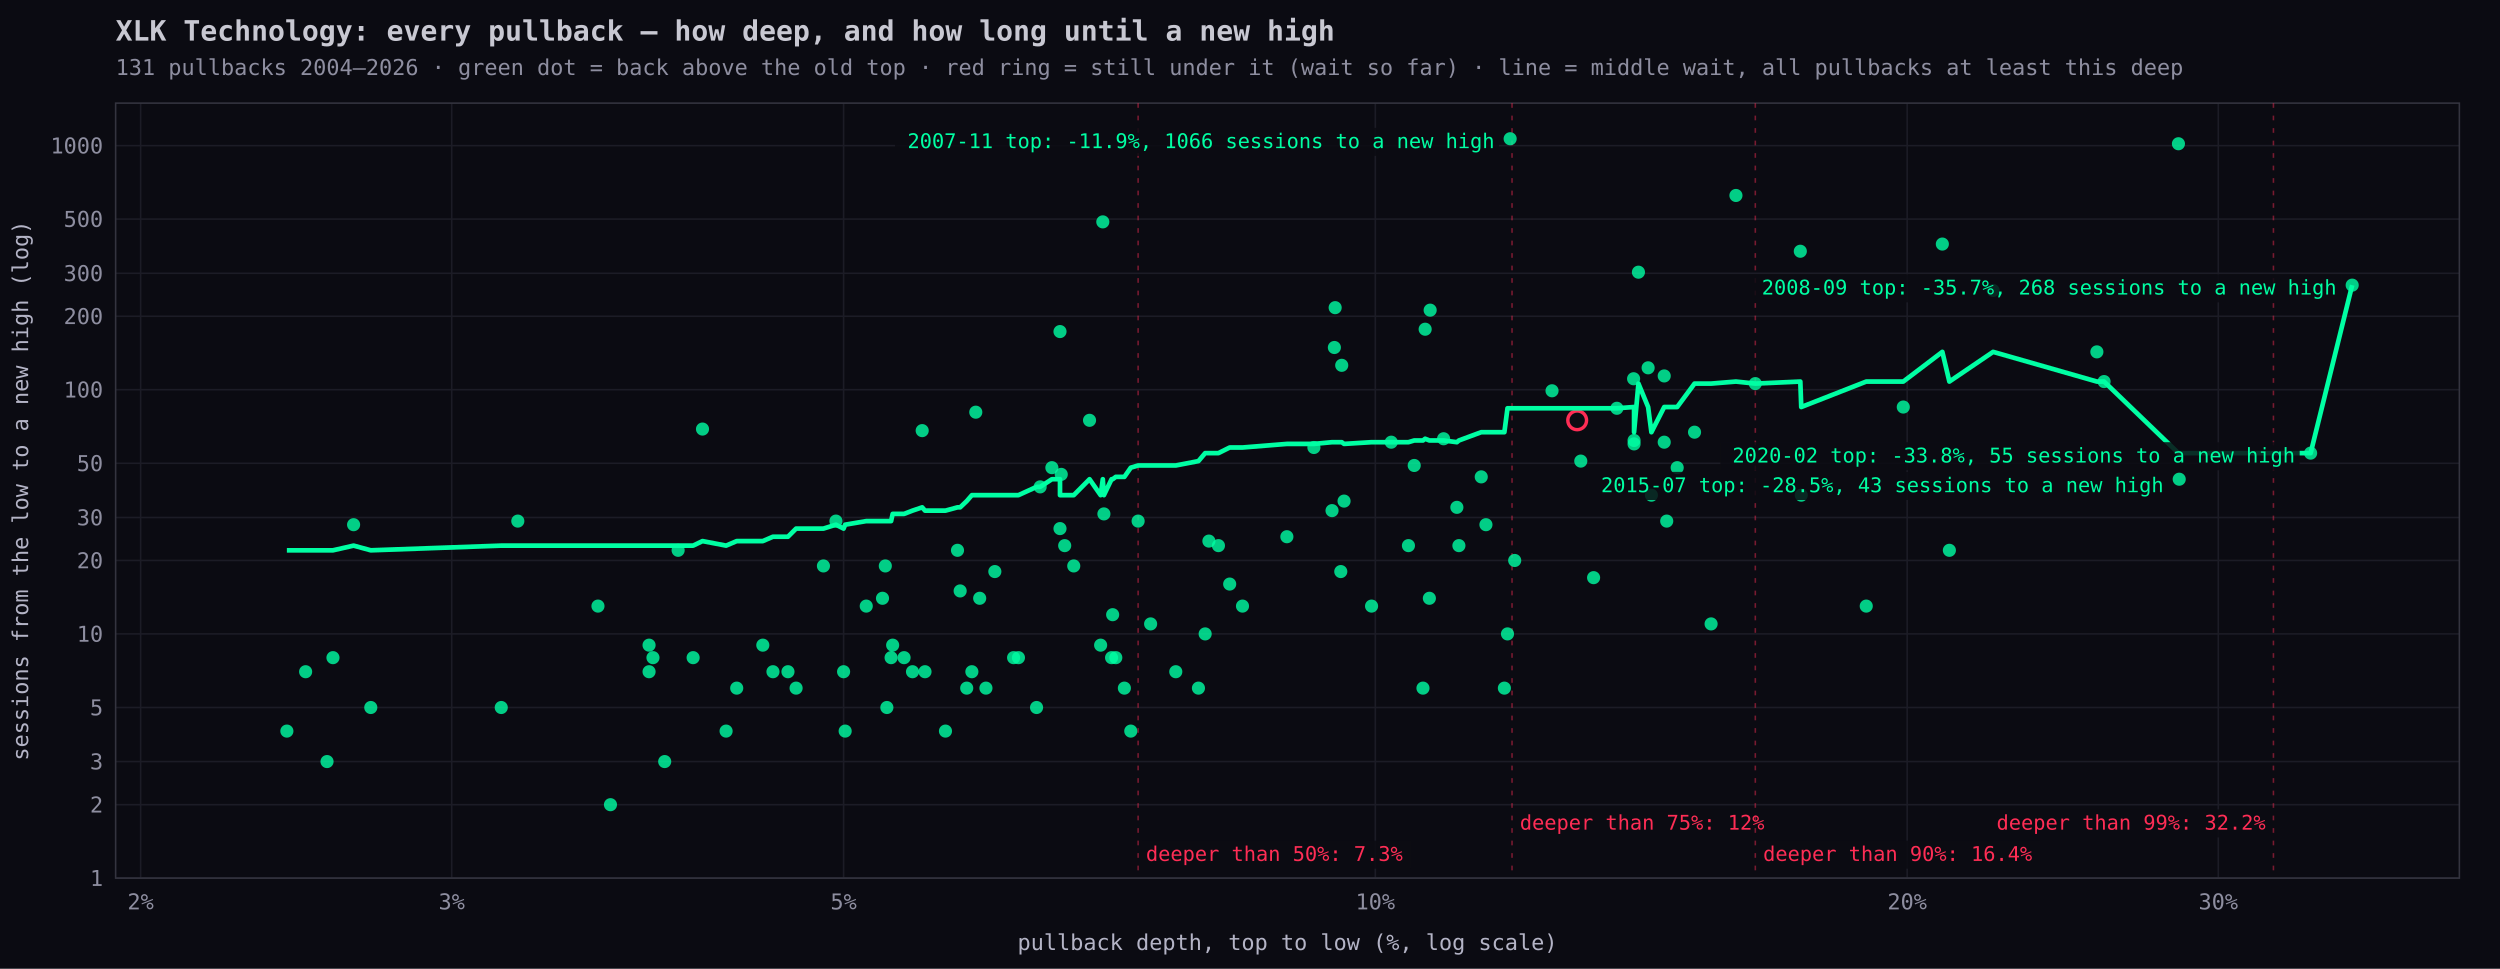
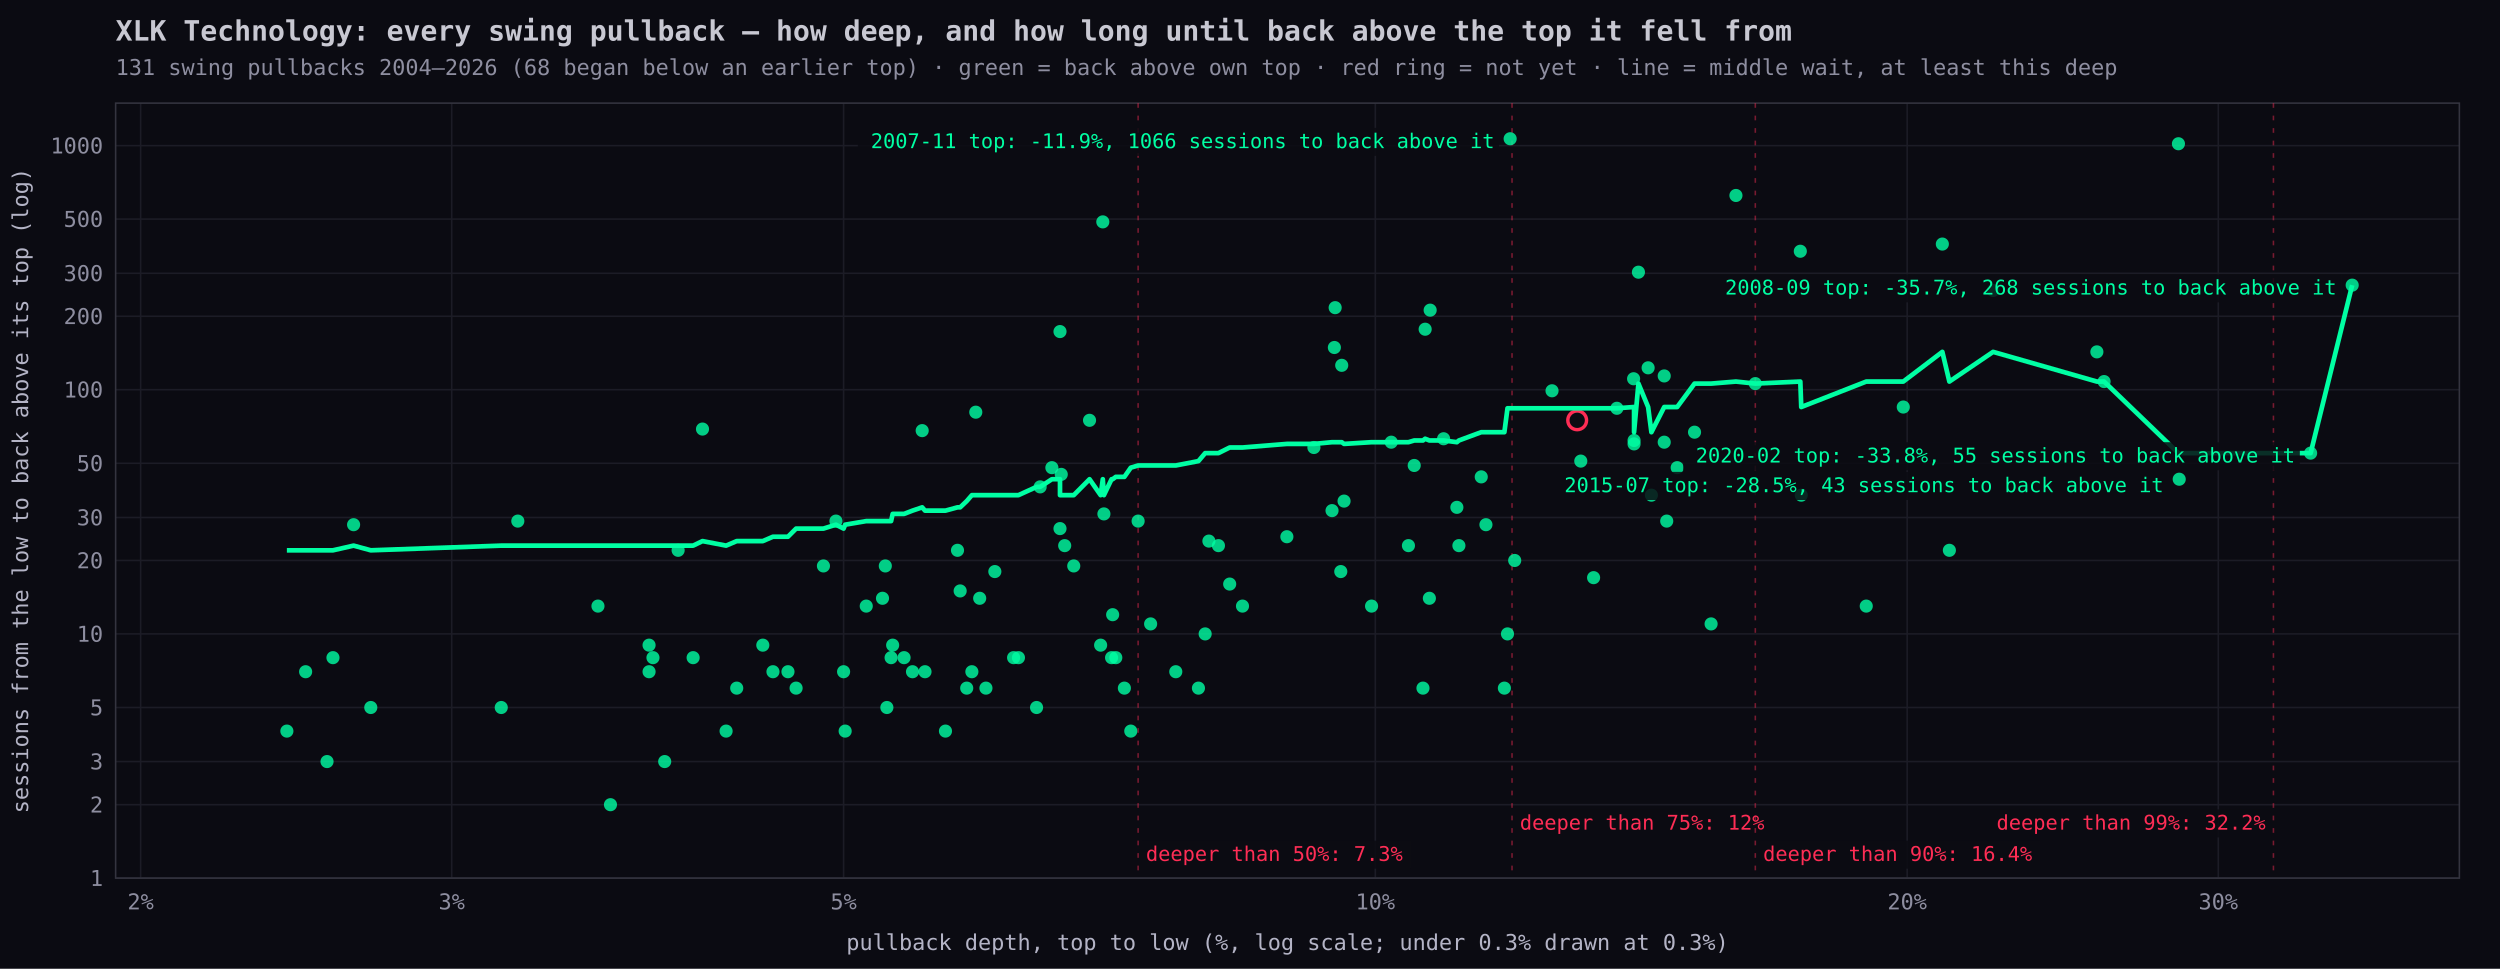
<svg xmlns="http://www.w3.org/2000/svg" viewBox="0 0 1600 620" width="1600" height="620" font-family="ui-monospace,SFMono-Regular,Menlo,monospace">
  <rect width="1600" height="620" fill="#0B0B12" />
-   <text x="74" y="26" font-size="18" fill="#C8C8D2" font-weight="600">XLK Technology: every pullback — how deep, and how long until a new high</text>
-   <text x="74" y="48" font-size="14" fill="#8E8EA0">131 pullbacks 2004–2026 · green dot = back above the old top · red ring = still under it (wait so far) · line = middle wait, all pullbacks at least this deep</text>
+   <text x="74" y="26" font-size="18" fill="#C8C8D2" font-weight="600">XLK Technology: every swing pullback — how deep, and how long until back above the top it fell from</text>
+   <text x="74" y="48" font-size="14" fill="#8E8EA0">131 swing pullbacks 2004–2026 (68 began below an earlier top) · green = back above own top · red ring = not yet · line = middle wait, at least this deep</text>
  <line x1="74" x2="1574" y1="562.0" y2="562.0" stroke="#1C1C26" />
  <text x="66" y="567.0" font-size="14" fill="#8E8EA0" text-anchor="end">1</text>
  <line x1="74" x2="1574" y1="515.0" y2="515.0" stroke="#1C1C26" />
  <text x="66" y="520.0" font-size="14" fill="#8E8EA0" text-anchor="end">2</text>
  <line x1="74" x2="1574" y1="487.4" y2="487.4" stroke="#1C1C26" />
  <text x="66" y="492.4" font-size="14" fill="#8E8EA0" text-anchor="end">3</text>
  <line x1="74" x2="1574" y1="452.8" y2="452.8" stroke="#1C1C26" />
  <text x="66" y="457.8" font-size="14" fill="#8E8EA0" text-anchor="end">5</text>
  <line x1="74" x2="1574" y1="405.7" y2="405.7" stroke="#1C1C26" />
  <text x="66" y="410.7" font-size="14" fill="#8E8EA0" text-anchor="end">10</text>
  <line x1="74" x2="1574" y1="358.7" y2="358.7" stroke="#1C1C26" />
  <text x="66" y="363.7" font-size="14" fill="#8E8EA0" text-anchor="end">20</text>
  <line x1="74" x2="1574" y1="331.2" y2="331.2" stroke="#1C1C26" />
  <text x="66" y="336.2" font-size="14" fill="#8E8EA0" text-anchor="end">30</text>
  <line x1="74" x2="1574" y1="296.5" y2="296.5" stroke="#1C1C26" />
  <text x="66" y="301.5" font-size="14" fill="#8E8EA0" text-anchor="end">50</text>
  <line x1="74" x2="1574" y1="249.4" y2="249.4" stroke="#1C1C26" />
  <text x="66" y="254.4" font-size="14" fill="#8E8EA0" text-anchor="end">100</text>
  <line x1="74" x2="1574" y1="202.4" y2="202.4" stroke="#1C1C26" />
  <text x="66" y="207.4" font-size="14" fill="#8E8EA0" text-anchor="end">200</text>
  <line x1="74" x2="1574" y1="174.9" y2="174.9" stroke="#1C1C26" />
  <text x="66" y="179.9" font-size="14" fill="#8E8EA0" text-anchor="end">300</text>
  <line x1="74" x2="1574" y1="140.2" y2="140.2" stroke="#1C1C26" />
  <text x="66" y="145.2" font-size="14" fill="#8E8EA0" text-anchor="end">500</text>
  <line x1="74" x2="1574" y1="93.2" y2="93.2" stroke="#1C1C26" />
  <text x="66" y="98.2" font-size="14" fill="#8E8EA0" text-anchor="end">1000</text>
  <line y1="66" y2="562" x1="90.0" x2="90.0" stroke="#1C1C26" />
  <text y="582" x="90.0" font-size="14" fill="#8E8EA0" text-anchor="middle">2%</text>
  <line y1="66" y2="562" x1="289.1" x2="289.1" stroke="#1C1C26" />
  <text y="582" x="289.1" font-size="14" fill="#8E8EA0" text-anchor="middle">3%</text>
  <line y1="66" y2="562" x1="539.9" x2="539.9" stroke="#1C1C26" />
  <text y="582" x="539.9" font-size="14" fill="#8E8EA0" text-anchor="middle">5%</text>
  <line y1="66" y2="562" x1="880.2" x2="880.2" stroke="#1C1C26" />
  <text y="582" x="880.2" font-size="14" fill="#8E8EA0" text-anchor="middle">10%</text>
  <line y1="66" y2="562" x1="1220.6" x2="1220.6" stroke="#1C1C26" />
  <text y="582" x="1220.6" font-size="14" fill="#8E8EA0" text-anchor="middle">20%</text>
  <line y1="66" y2="562" x1="1419.7" x2="1419.7" stroke="#1C1C26" />
  <text y="582" x="1419.7" font-size="14" fill="#8E8EA0" text-anchor="middle">30%</text>
  <rect x="74" y="66" width="1500" height="496" fill="none" stroke="#34343F" />
-   <text x="824" y="608" font-size="14" fill="#B4B4C6" text-anchor="middle">pullback depth, top to low (%, log scale)</text>
-   <text transform="translate(18 314) rotate(-90)" font-size="14" fill="#B4B4C6" text-anchor="middle">sessions from the low to a new high (log)</text>
+   <text x="824" y="608" font-size="14" fill="#B4B4C6" text-anchor="middle">pullback depth, top to low (%, log scale; under 0.3% drawn at 0.3%)</text>
+   <text transform="translate(18 314) rotate(-90)" font-size="14" fill="#B4B4C6" text-anchor="middle">sessions from the low to back above its top (log)</text>
  <line x1="728.4" x2="728.4" y1="66" y2="562" stroke="#FF2D55" stroke-opacity="0.45" stroke-dasharray="3 5" />
  <rect x="730.4" y="538.0" width="172.5" height="18" fill="#0B0B12" opacity="0.85" />
  <text x="733.4" y="551.0" font-size="13" fill="#FF2D55" text-anchor="start">deeper than 50%: 7.3%</text>
  <line x1="967.7" x2="967.7" y1="66" y2="562" stroke="#FF2D55" stroke-opacity="0.45" stroke-dasharray="3 5" />
  <rect x="969.7" y="518.0" width="164.6" height="18" fill="#0B0B12" opacity="0.85" />
  <text x="972.7" y="531.0" font-size="13" fill="#FF2D55" text-anchor="start">deeper than 75%: 12%</text>
  <line x1="1123.4" x2="1123.4" y1="66" y2="562" stroke="#FF2D55" stroke-opacity="0.45" stroke-dasharray="3 5" />
  <rect x="1125.4" y="538.0" width="180.5" height="18" fill="#0B0B12" opacity="0.85" />
  <text x="1128.4" y="551.0" font-size="13" fill="#FF2D55" text-anchor="start">deeper than 90%: 16.4%</text>
  <line x1="1455.0" x2="1455.0" y1="66" y2="562" stroke="#FF2D55" stroke-opacity="0.45" stroke-dasharray="3 5" />
  <rect x="1272.6" y="518.0" width="180.5" height="18" fill="#0B0B12" opacity="0.85" />
  <text x="1450.0" y="531.0" font-size="13" fill="#FF2D55" text-anchor="end">deeper than 99%: 32.2%</text>
  <circle cx="631.0" cy="440.4" r="4.2" fill="#00FFA3" fill-opacity="0.8" />
  <circle cx="614.5" cy="378.2" r="4.2" fill="#00FFA3" fill-opacity="0.8" />
  <circle cx="705.8" cy="142.0" r="4.2" fill="#00FFA3" fill-opacity="0.8" />
  <circle cx="912.1" cy="210.7" r="4.2" fill="#00FFA3" fill-opacity="0.8" />
  <circle cx="858.7" cy="233.8" r="4.2" fill="#00FFA3" fill-opacity="0.8" />
  <circle cx="1045.8" cy="281.9" r="4.2" fill="#00FFA3" fill-opacity="0.8" />
  <circle cx="390.7" cy="515.0" r="4.2" fill="#00FFA3" fill-opacity="0.8" />
  <circle cx="915.3" cy="198.5" r="4.2" fill="#00FFA3" fill-opacity="0.8" />
  <circle cx="449.6" cy="274.6" r="4.2" fill="#00FFA3" fill-opacity="0.8" />
  <circle cx="673.2" cy="299.3" r="4.2" fill="#00FFA3" fill-opacity="0.8" />
  <circle cx="681.4" cy="349.2" r="4.2" fill="#00FFA3" fill-opacity="0.8" />
  <circle cx="415.4" cy="412.9" r="4.2" fill="#00FFA3" fill-opacity="0.8" />
  <circle cx="590.2" cy="275.6" r="4.2" fill="#00FFA3" fill-opacity="0.8" />
  <circle cx="779.8" cy="349.2" r="4.2" fill="#00FFA3" fill-opacity="0.8" />
  <circle cx="618.7" cy="440.4" r="4.2" fill="#00FFA3" fill-opacity="0.8" />
  <circle cx="678.4" cy="212.2" r="4.2" fill="#00FFA3" fill-opacity="0.8" />
  <circle cx="1034.8" cy="261.3" r="4.2" fill="#00FFA3" fill-opacity="0.8" />
  <circle cx="773.7" cy="346.3" r="4.2" fill="#00FFA3" fill-opacity="0.8" />
  <circle cx="331.4" cy="333.5" r="4.2" fill="#00FFA3" fill-opacity="0.8" />
  <circle cx="320.8" cy="452.8" r="4.2" fill="#00FFA3" fill-opacity="0.8" />
  <circle cx="434.0" cy="352.2" r="4.2" fill="#00FFA3" fill-opacity="0.8" />
  <circle cx="706.5" cy="328.9" r="4.2" fill="#00FFA3" fill-opacity="0.8" />
  <circle cx="951.0" cy="335.8" r="4.2" fill="#00FFA3" fill-opacity="0.8" />
  <circle cx="966.5" cy="88.8" r="4.2" fill="#00FFA3" fill-opacity="0.8" />
  <circle cx="1394.2" cy="92.0" r="4.2" fill="#00FFA3" fill-opacity="0.8" />
  <circle cx="933.7" cy="349.2" r="4.2" fill="#00FFA3" fill-opacity="0.8" />
  <circle cx="1111.0" cy="125.1" r="4.2" fill="#00FFA3" fill-opacity="0.8" />
  <circle cx="1243.1" cy="156.2" r="4.2" fill="#00FFA3" fill-opacity="0.8" />
  <circle cx="1505.4" cy="182.5" r="4.2" fill="#00FFA3" fill-opacity="0.8" />
  <circle cx="1346.6" cy="244.2" r="4.2" fill="#00FFA3" fill-opacity="0.8" />
  <circle cx="1011.7" cy="295.1" r="4.2" fill="#00FFA3" fill-opacity="0.8" />
  <circle cx="1194.4" cy="387.9" r="4.2" fill="#00FFA3" fill-opacity="0.8" />
  <circle cx="712.1" cy="393.4" r="4.2" fill="#00FFA3" fill-opacity="0.8" />
  <circle cx="767.0" cy="440.4" r="4.2" fill="#00FFA3" fill-opacity="0.8" />
  <circle cx="464.7" cy="467.9" r="4.2" fill="#00FFA3" fill-opacity="0.8" />
  <circle cx="578.6" cy="420.9" r="4.2" fill="#00FFA3" fill-opacity="0.8" />
  <circle cx="605.1" cy="467.9" r="4.2" fill="#00FFA3" fill-opacity="0.8" />
  <circle cx="932.4" cy="324.7" r="4.2" fill="#00FFA3" fill-opacity="0.8" />
  <circle cx="1065.1" cy="240.6" r="4.2" fill="#00FFA3" fill-opacity="0.8" />
  <circle cx="1045.8" cy="284.1" r="4.2" fill="#00FFA3" fill-opacity="0.8" />
  <circle cx="795.2" cy="387.9" r="4.2" fill="#00FFA3" fill-opacity="0.8" />
  <circle cx="636.7" cy="365.8" r="4.2" fill="#00FFA3" fill-opacity="0.8" />
  <circle cx="854.5" cy="196.9" r="4.2" fill="#00FFA3" fill-opacity="0.8" />
  <circle cx="425.4" cy="487.4" r="4.2" fill="#00FFA3" fill-opacity="0.8" />
  <circle cx="854.0" cy="222.4" r="4.2" fill="#00FFA3" fill-opacity="0.8" />
  <circle cx="1123.4" cy="245.5" r="4.2" fill="#00FFA3" fill-opacity="0.8" />
  <circle cx="910.7" cy="440.4" r="4.2" fill="#00FFA3" fill-opacity="0.8" />
  <circle cx="860.2" cy="320.7" r="4.2" fill="#00FFA3" fill-opacity="0.8" />
  <circle cx="627.0" cy="382.9" r="4.2" fill="#00FFA3" fill-opacity="0.8" />
  <circle cx="624.5" cy="263.8" r="4.2" fill="#00FFA3" fill-opacity="0.8" />
  <circle cx="905.1" cy="297.9" r="4.2" fill="#00FFA3" fill-opacity="0.8" />
  <circle cx="209.3" cy="487.4" r="4.2" fill="#00FFA3" fill-opacity="0.8" />
  <circle cx="1054.8" cy="235.4" r="4.2" fill="#00FFA3" fill-opacity="0.8" />
  <circle cx="237.3" cy="452.8" r="4.2" fill="#00FFA3" fill-opacity="0.8" />
  <circle cx="539.9" cy="429.9" r="4.2" fill="#00FFA3" fill-opacity="0.8" />
  <circle cx="728.4" cy="333.5" r="4.2" fill="#00FFA3" fill-opacity="0.8" />
  <circle cx="382.7" cy="387.9" r="4.2" fill="#00FFA3" fill-opacity="0.8" />
  <circle cx="504.3" cy="429.9" r="4.2" fill="#00FFA3" fill-opacity="0.8" />
  <circle cx="622.0" cy="429.9" r="4.2" fill="#00FFA3" fill-opacity="0.8" />
  <circle cx="527.0" cy="362.2" r="4.2" fill="#00FFA3" fill-opacity="0.8" />
  <circle cx="488.2" cy="412.9" r="4.2" fill="#00FFA3" fill-opacity="0.8" />
  <circle cx="877.8" cy="387.9" r="4.2" fill="#00FFA3" fill-opacity="0.8" />
  <circle cx="665.7" cy="311.6" r="4.2" fill="#00FFA3" fill-opacity="0.8" />
  <circle cx="711.4" cy="420.9" r="4.2" fill="#00FFA3" fill-opacity="0.8" />
  <circle cx="612.8" cy="352.2" r="4.2" fill="#00FFA3" fill-opacity="0.8" />
  <circle cx="415.4" cy="429.9" r="4.2" fill="#00FFA3" fill-opacity="0.8" />
  <circle cx="697.3" cy="269.0" r="4.2" fill="#00FFA3" fill-opacity="0.8" />
  <circle cx="1394.7" cy="306.7" r="4.2" fill="#00FFA3" fill-opacity="0.8" />
  <circle cx="714.1" cy="420.9" r="4.2" fill="#00FFA3" fill-opacity="0.8" />
  <circle cx="554.4" cy="387.9" r="4.2" fill="#00FFA3" fill-opacity="0.8" />
  <circle cx="1073.4" cy="299.3" r="4.2" fill="#00FFA3" fill-opacity="0.8" />
  <circle cx="771.3" cy="405.7" r="4.2" fill="#00FFA3" fill-opacity="0.8" />
  <circle cx="679.2" cy="303.6" r="4.2" fill="#00FFA3" fill-opacity="0.8" />
  <circle cx="704.4" cy="412.9" r="4.2" fill="#00FFA3" fill-opacity="0.8" />
  <circle cx="417.9" cy="420.9" r="4.2" fill="#00FFA3" fill-opacity="0.8" />
  <circle cx="226.3" cy="335.8" r="4.2" fill="#00FFA3" fill-opacity="0.8" />
  <circle cx="509.5" cy="440.4" r="4.2" fill="#00FFA3" fill-opacity="0.8" />
  <circle cx="183.6" cy="467.9" r="4.2" fill="#00FFA3" fill-opacity="0.8" />
  <circle cx="195.6" cy="429.9" r="4.2" fill="#00FFA3" fill-opacity="0.8" />
  <circle cx="213.1" cy="420.9" r="4.2" fill="#00FFA3" fill-opacity="0.8" />
  <circle cx="535.0" cy="333.5" r="4.2" fill="#00FFA3" fill-opacity="0.8" />
  <circle cx="471.5" cy="440.4" r="4.2" fill="#00FFA3" fill-opacity="0.8" />
  <circle cx="443.6" cy="420.9" r="4.2" fill="#00FFA3" fill-opacity="0.8" />
  <circle cx="964.8" cy="405.7" r="4.2" fill="#00FFA3" fill-opacity="0.8" />
  <circle cx="948.0" cy="305.2" r="4.2" fill="#00FFA3" fill-opacity="0.8" />
  <circle cx="651.8" cy="420.9" r="4.2" fill="#00FFA3" fill-opacity="0.8" />
  <circle cx="571.3" cy="412.9" r="4.2" fill="#00FFA3" fill-opacity="0.8" />
  <circle cx="566.6" cy="362.2" r="4.2" fill="#00FFA3" fill-opacity="0.8" />
  <circle cx="1045.5" cy="242.4" r="4.2" fill="#00FFA3" fill-opacity="0.8" />
  <circle cx="923.9" cy="280.8" r="4.2" fill="#00FFA3" fill-opacity="0.8" />
  <circle cx="1152.8" cy="316.9" r="4.2" fill="#00FFA3" fill-opacity="0.8" />
  <circle cx="969.4" cy="358.7" r="4.2" fill="#00FFA3" fill-opacity="0.8" />
  <circle cx="840.9" cy="286.4" r="4.2" fill="#00FFA3" fill-opacity="0.8" />
  <circle cx="648.7" cy="420.9" r="4.2" fill="#00FFA3" fill-opacity="0.8" />
  <circle cx="1478.8" cy="290.0" r="4.2" fill="#00FFA3" fill-opacity="0.8" />
  <circle cx="1065.1" cy="283.0" r="4.2" fill="#00FFA3" fill-opacity="0.8" />
  <circle cx="962.8" cy="440.4" r="4.2" fill="#00FFA3" fill-opacity="0.8" />
  <circle cx="901.4" cy="349.2" r="4.2" fill="#00FFA3" fill-opacity="0.8" />
  <circle cx="823.6" cy="343.5" r="4.2" fill="#00FFA3" fill-opacity="0.8" />
  <circle cx="787.0" cy="373.8" r="4.2" fill="#00FFA3" fill-opacity="0.8" />
  <circle cx="663.4" cy="452.8" r="4.2" fill="#00FFA3" fill-opacity="0.8" />
  <circle cx="1152.2" cy="160.8" r="4.2" fill="#00FFA3" fill-opacity="0.8" />
  <circle cx="1048.6" cy="174.2" r="4.2" fill="#00FFA3" fill-opacity="0.8" />
  <circle cx="1275.6" cy="185.9" r="4.2" fill="#00FFA3" fill-opacity="0.8" />
  <circle cx="1066.7" cy="333.5" r="4.2" fill="#00FFA3" fill-opacity="0.8" />
  <circle cx="1342.0" cy="225.2" r="4.2" fill="#00FFA3" fill-opacity="0.8" />
  <circle cx="1019.9" cy="369.7" r="4.2" fill="#00FFA3" fill-opacity="0.8" />
  <circle cx="723.7" cy="467.9" r="4.2" fill="#00FFA3" fill-opacity="0.8" />
  <circle cx="540.9" cy="467.9" r="4.2" fill="#00FFA3" fill-opacity="0.8" />
  <circle cx="890.4" cy="283.0" r="4.2" fill="#00FFA3" fill-opacity="0.8" />
  <circle cx="852.5" cy="326.8" r="4.2" fill="#00FFA3" fill-opacity="0.8" />
  <circle cx="752.5" cy="429.9" r="4.2" fill="#00FFA3" fill-opacity="0.8" />
  <circle cx="570.3" cy="420.9" r="4.2" fill="#00FFA3" fill-opacity="0.8" />
  <circle cx="584.0" cy="429.9" r="4.2" fill="#00FFA3" fill-opacity="0.8" />
  <circle cx="858.1" cy="365.8" r="4.2" fill="#00FFA3" fill-opacity="0.8" />
  <circle cx="592.0" cy="429.9" r="4.2" fill="#00FFA3" fill-opacity="0.8" />
  <circle cx="1218.1" cy="260.5" r="4.2" fill="#00FFA3" fill-opacity="0.8" />
  <circle cx="914.8" cy="382.9" r="4.2" fill="#00FFA3" fill-opacity="0.8" />
  <circle cx="567.6" cy="452.8" r="4.2" fill="#00FFA3" fill-opacity="0.8" />
  <circle cx="719.6" cy="440.4" r="4.2" fill="#00FFA3" fill-opacity="0.8" />
  <circle cx="736.4" cy="399.3" r="4.2" fill="#00FFA3" fill-opacity="0.8" />
  <circle cx="1084.5" cy="276.6" r="4.2" fill="#00FFA3" fill-opacity="0.8" />
  <circle cx="1247.6" cy="352.2" r="4.2" fill="#00FFA3" fill-opacity="0.8" />
  <circle cx="494.7" cy="429.9" r="4.2" fill="#00FFA3" fill-opacity="0.8" />
  <circle cx="564.8" cy="382.9" r="4.2" fill="#00FFA3" fill-opacity="0.8" />
  <circle cx="993.3" cy="250.1" r="4.2" fill="#00FFA3" fill-opacity="0.8" />
  <circle cx="678.4" cy="338.3" r="4.2" fill="#00FFA3" fill-opacity="0.8" />
  <circle cx="1095.1" cy="399.3" r="4.2" fill="#00FFA3" fill-opacity="0.8" />
  <circle cx="1009.4" cy="269.0" r="6" fill="none" stroke="#FF2D55" stroke-width="2.2" />
  <circle cx="1056.9" cy="316.9" r="4.2" fill="#00FFA3" fill-opacity="0.8" />
  <circle cx="687.2" cy="362.2" r="4.2" fill="#00FFA3" fill-opacity="0.8" />
  <polyline points="183.6,352.2 195.6,352.2 209.3,352.2 213.1,352.2 226.3,349.2 237.3,352.2 320.8,349.2 331.4,349.2 382.7,349.2 390.7,349.2 415.4,349.2 415.4,349.2 417.9,349.2 425.4,349.2 434.0,349.2 443.6,349.2 449.6,346.3 464.7,349.2 471.5,346.3 488.2,346.3 494.7,343.5 504.3,343.5 509.5,338.3 527.0,338.3 535.0,335.8 539.9,338.3 540.9,335.8 554.4,333.5 564.8,333.5 566.6,333.5 567.6,333.5 570.3,333.5 571.3,328.9 578.6,328.9 584.0,326.8 590.2,324.7 592.0,326.8 605.1,326.8 612.8,324.7 614.5,324.7 618.7,320.7 622.0,316.9 624.5,316.9 627.0,316.9 631.0,316.9 636.7,316.9 648.7,316.9 651.8,316.9 663.4,311.6 665.7,311.6 673.2,306.7 678.4,306.7 678.4,316.9 679.2,316.9 681.4,316.9 687.2,316.9 697.3,306.7 704.4,316.9 705.8,306.7 706.5,316.9 711.4,306.7 712.1,306.7 714.1,305.2 719.6,305.2 723.7,299.3 728.4,297.9 736.4,297.9 752.5,297.9 767.0,295.1 771.3,290.0 773.7,290.0 779.8,290.0 787.0,286.4 795.2,286.4 823.6,284.1 840.9,284.1 852.5,283.0 854.0,283.0 854.5,283.0 858.1,283.0 858.7,283.0 860.2,284.1 877.8,283.0 890.4,283.0 901.4,283.0 905.1,281.9 910.7,281.9 912.1,280.8 914.8,281.9 915.3,281.9 923.9,281.9 932.4,283.0 933.7,281.9 948.0,276.6 951.0,276.6 962.8,276.6 964.8,261.3 966.5,261.3 969.4,261.3 993.3,261.3 1009.4,261.3 1011.7,261.3 1019.9,261.3 1034.8,261.3 1045.5,260.5 1045.8,260.5 1045.8,276.6 1048.6,245.5 1054.8,260.5 1056.9,276.6 1065.1,260.5 1065.1,260.5 1066.7,260.5 1073.4,260.5 1084.5,245.5 1095.1,245.5 1111.0,244.2 1123.4,245.5 1152.2,244.2 1152.8,260.5 1194.4,244.2 1218.1,244.2 1243.1,225.2 1247.6,244.2 1275.6,225.2 1342.0,244.2 1346.6,244.2 1394.2,290.0 1394.7,290.0 1478.8,290.0 1505.4,182.5" fill="none" stroke="#00FFA3" stroke-width="3" stroke-linejoin="round" />
-   <rect x="572.8" y="81.8" width="386.6" height="18" fill="#0B0B12" opacity="0.85" />
-   <text x="956.5" y="94.8" font-size="13" fill="#00FFA3" text-anchor="end">2007-11 top: -11.9%, 1066 sessions to a new high</text>
-   <rect x="1119.7" y="175.5" width="378.7" height="18" fill="#0B0B12" opacity="0.85" />
-   <text x="1495.4" y="188.5" font-size="13" fill="#00FFA3" text-anchor="end">2008-09 top: -35.7%, 268 sessions to a new high</text>
-   <rect x="1101.0" y="283.0" width="370.8" height="18" fill="#0B0B12" opacity="0.85" />
-   <text x="1468.8" y="296.0" font-size="13" fill="#00FFA3" text-anchor="end">2020-02 top: -33.8%, 55 sessions to a new high</text>
-   <rect x="1016.9" y="302.0" width="370.8" height="18" fill="#0B0B12" opacity="0.85" />
-   <text x="1384.7" y="315.0" font-size="13" fill="#00FFA3" text-anchor="end">2015-07 top: -28.5%, 43 sessions to a new high</text>
+   <rect x="549.0" y="81.8" width="410.4" height="18" fill="#0B0B12" opacity="0.85" />
+   <text x="956.5" y="94.8" font-size="13" fill="#00FFA3" text-anchor="end">2007-11 top: -11.9%, 1066 sessions to back above it</text>
+   <rect x="1095.9" y="175.5" width="402.5" height="18" fill="#0B0B12" opacity="0.85" />
+   <text x="1495.4" y="188.5" font-size="13" fill="#00FFA3" text-anchor="end">2008-09 top: -35.7%, 268 sessions to back above it</text>
+   <rect x="1077.3" y="283.0" width="394.6" height="18" fill="#0B0B12" opacity="0.85" />
+   <text x="1468.8" y="296.0" font-size="13" fill="#00FFA3" text-anchor="end">2020-02 top: -33.8%, 55 sessions to back above it</text>
+   <rect x="993.1" y="302.0" width="394.6" height="18" fill="#0B0B12" opacity="0.85" />
+   <text x="1384.7" y="315.0" font-size="13" fill="#00FFA3" text-anchor="end">2015-07 top: -28.5%, 43 sessions to back above it</text>
</svg>
